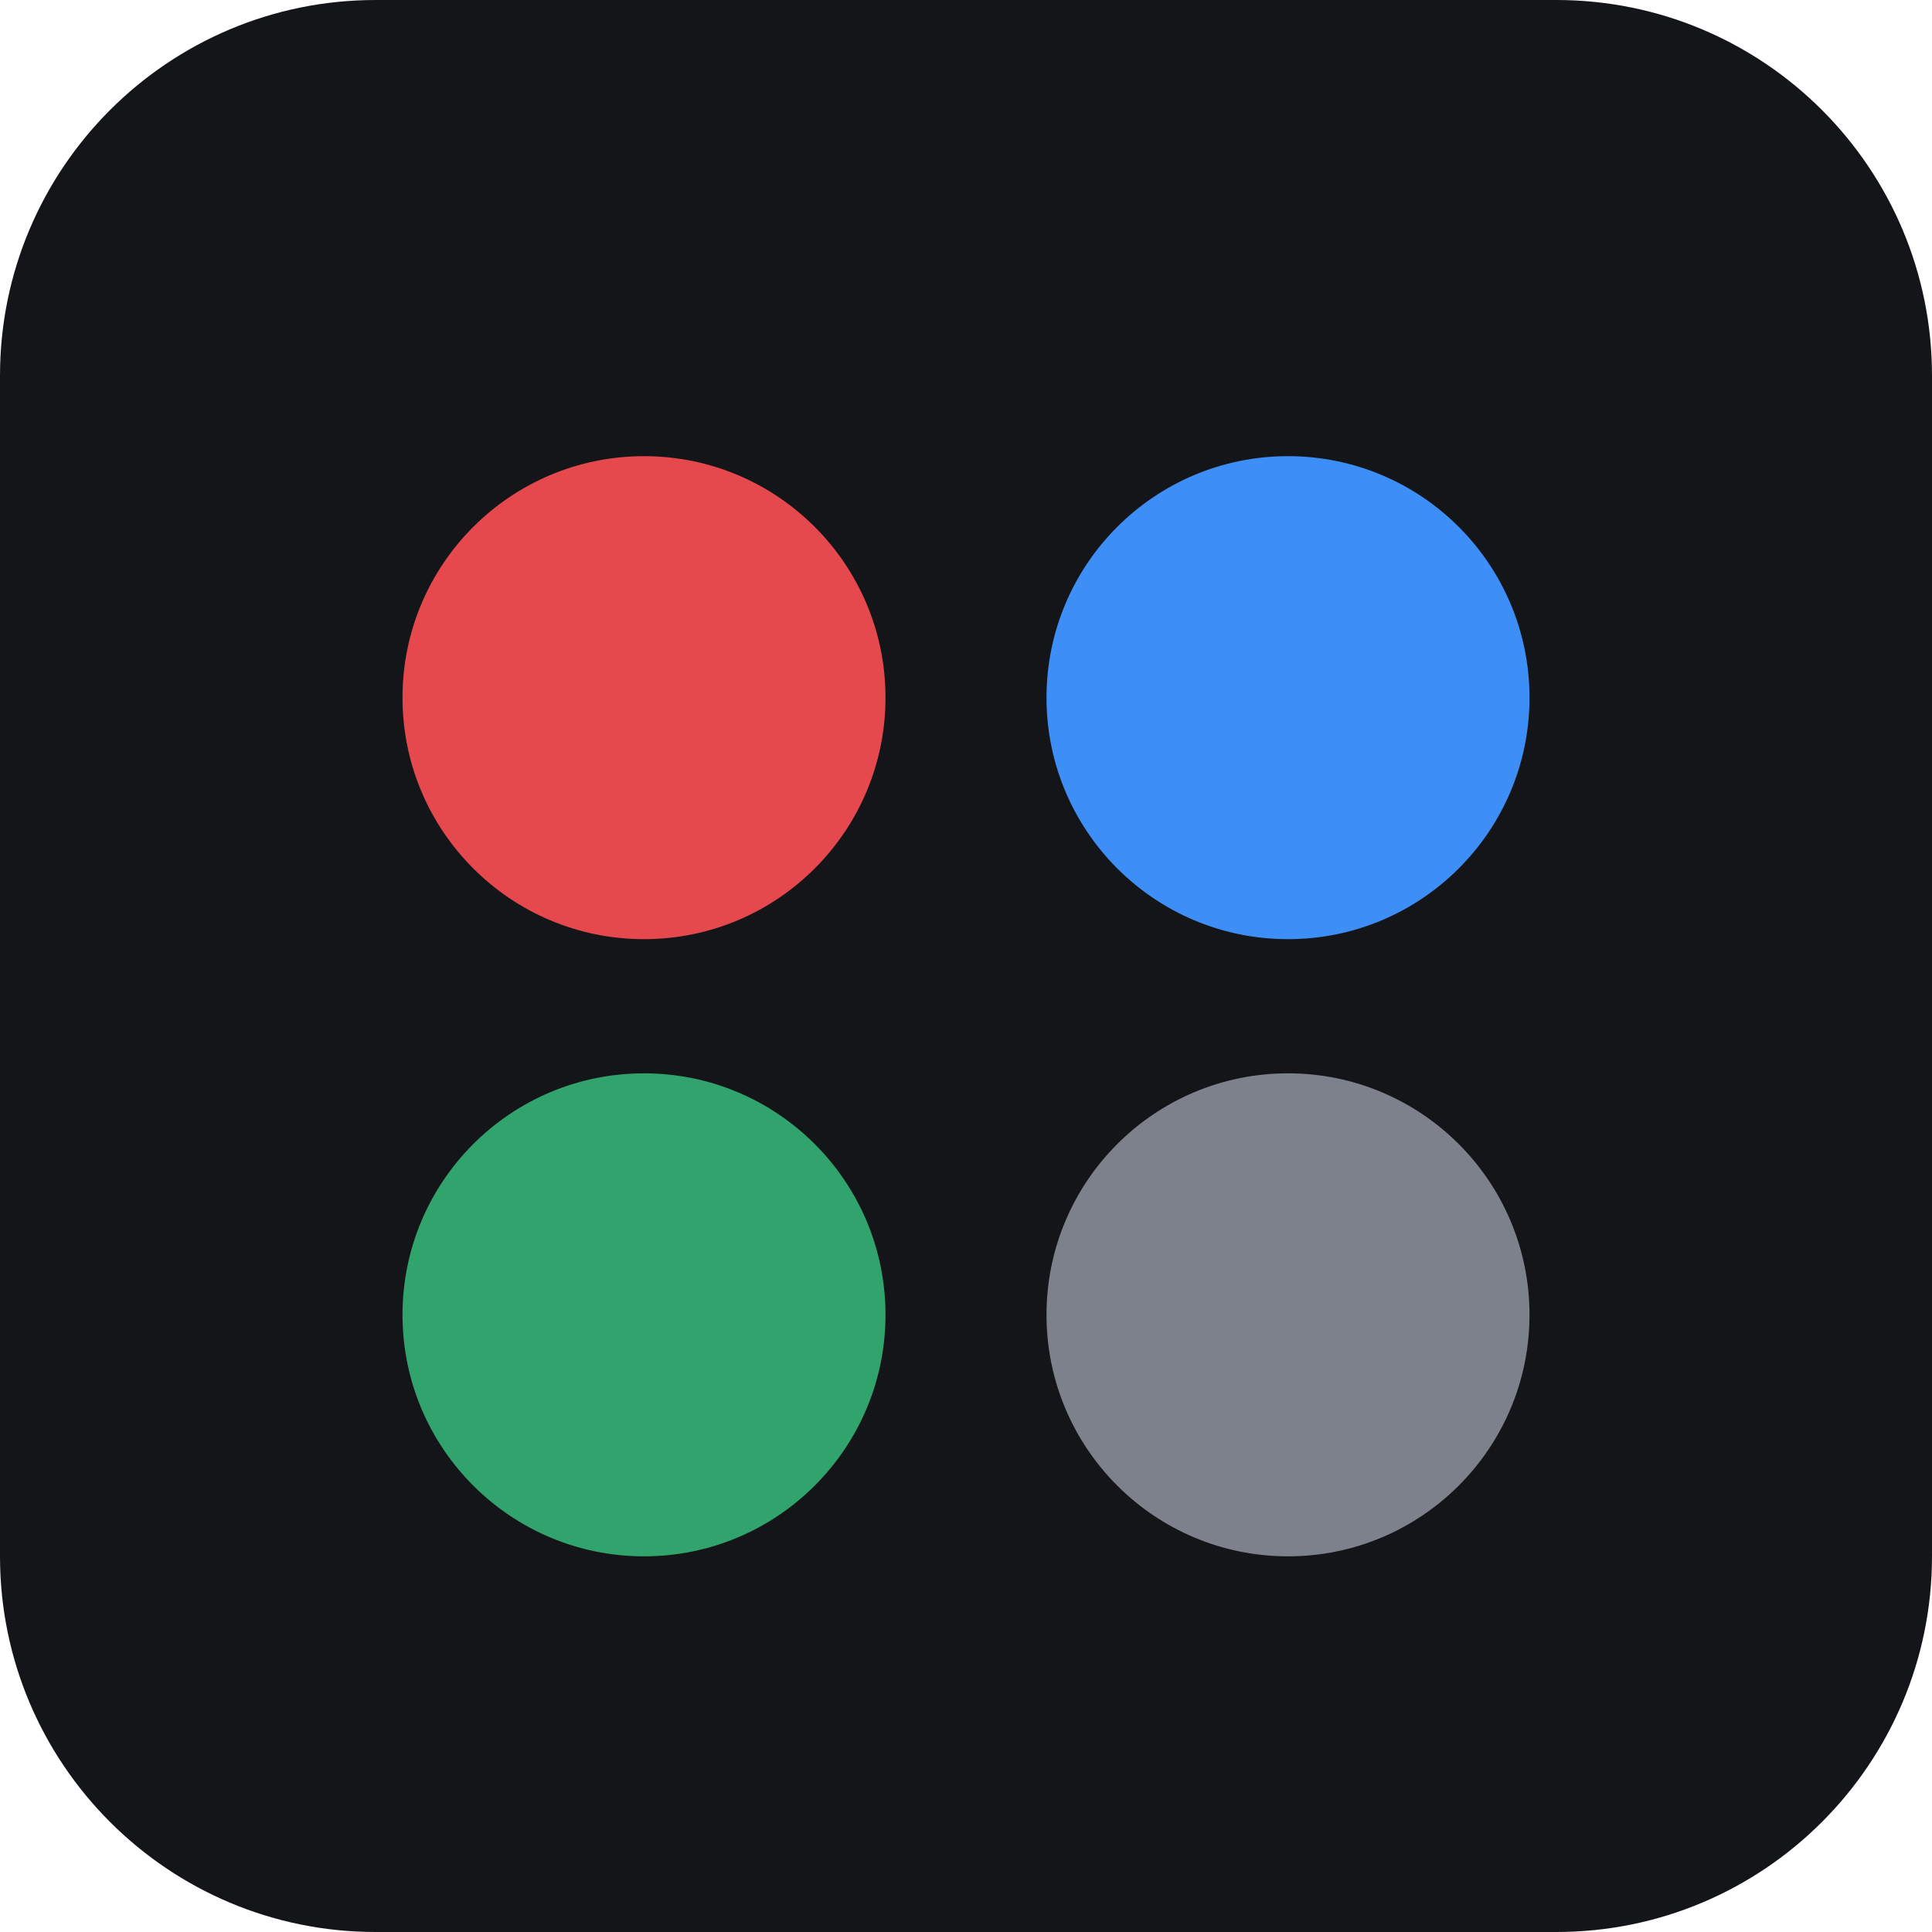
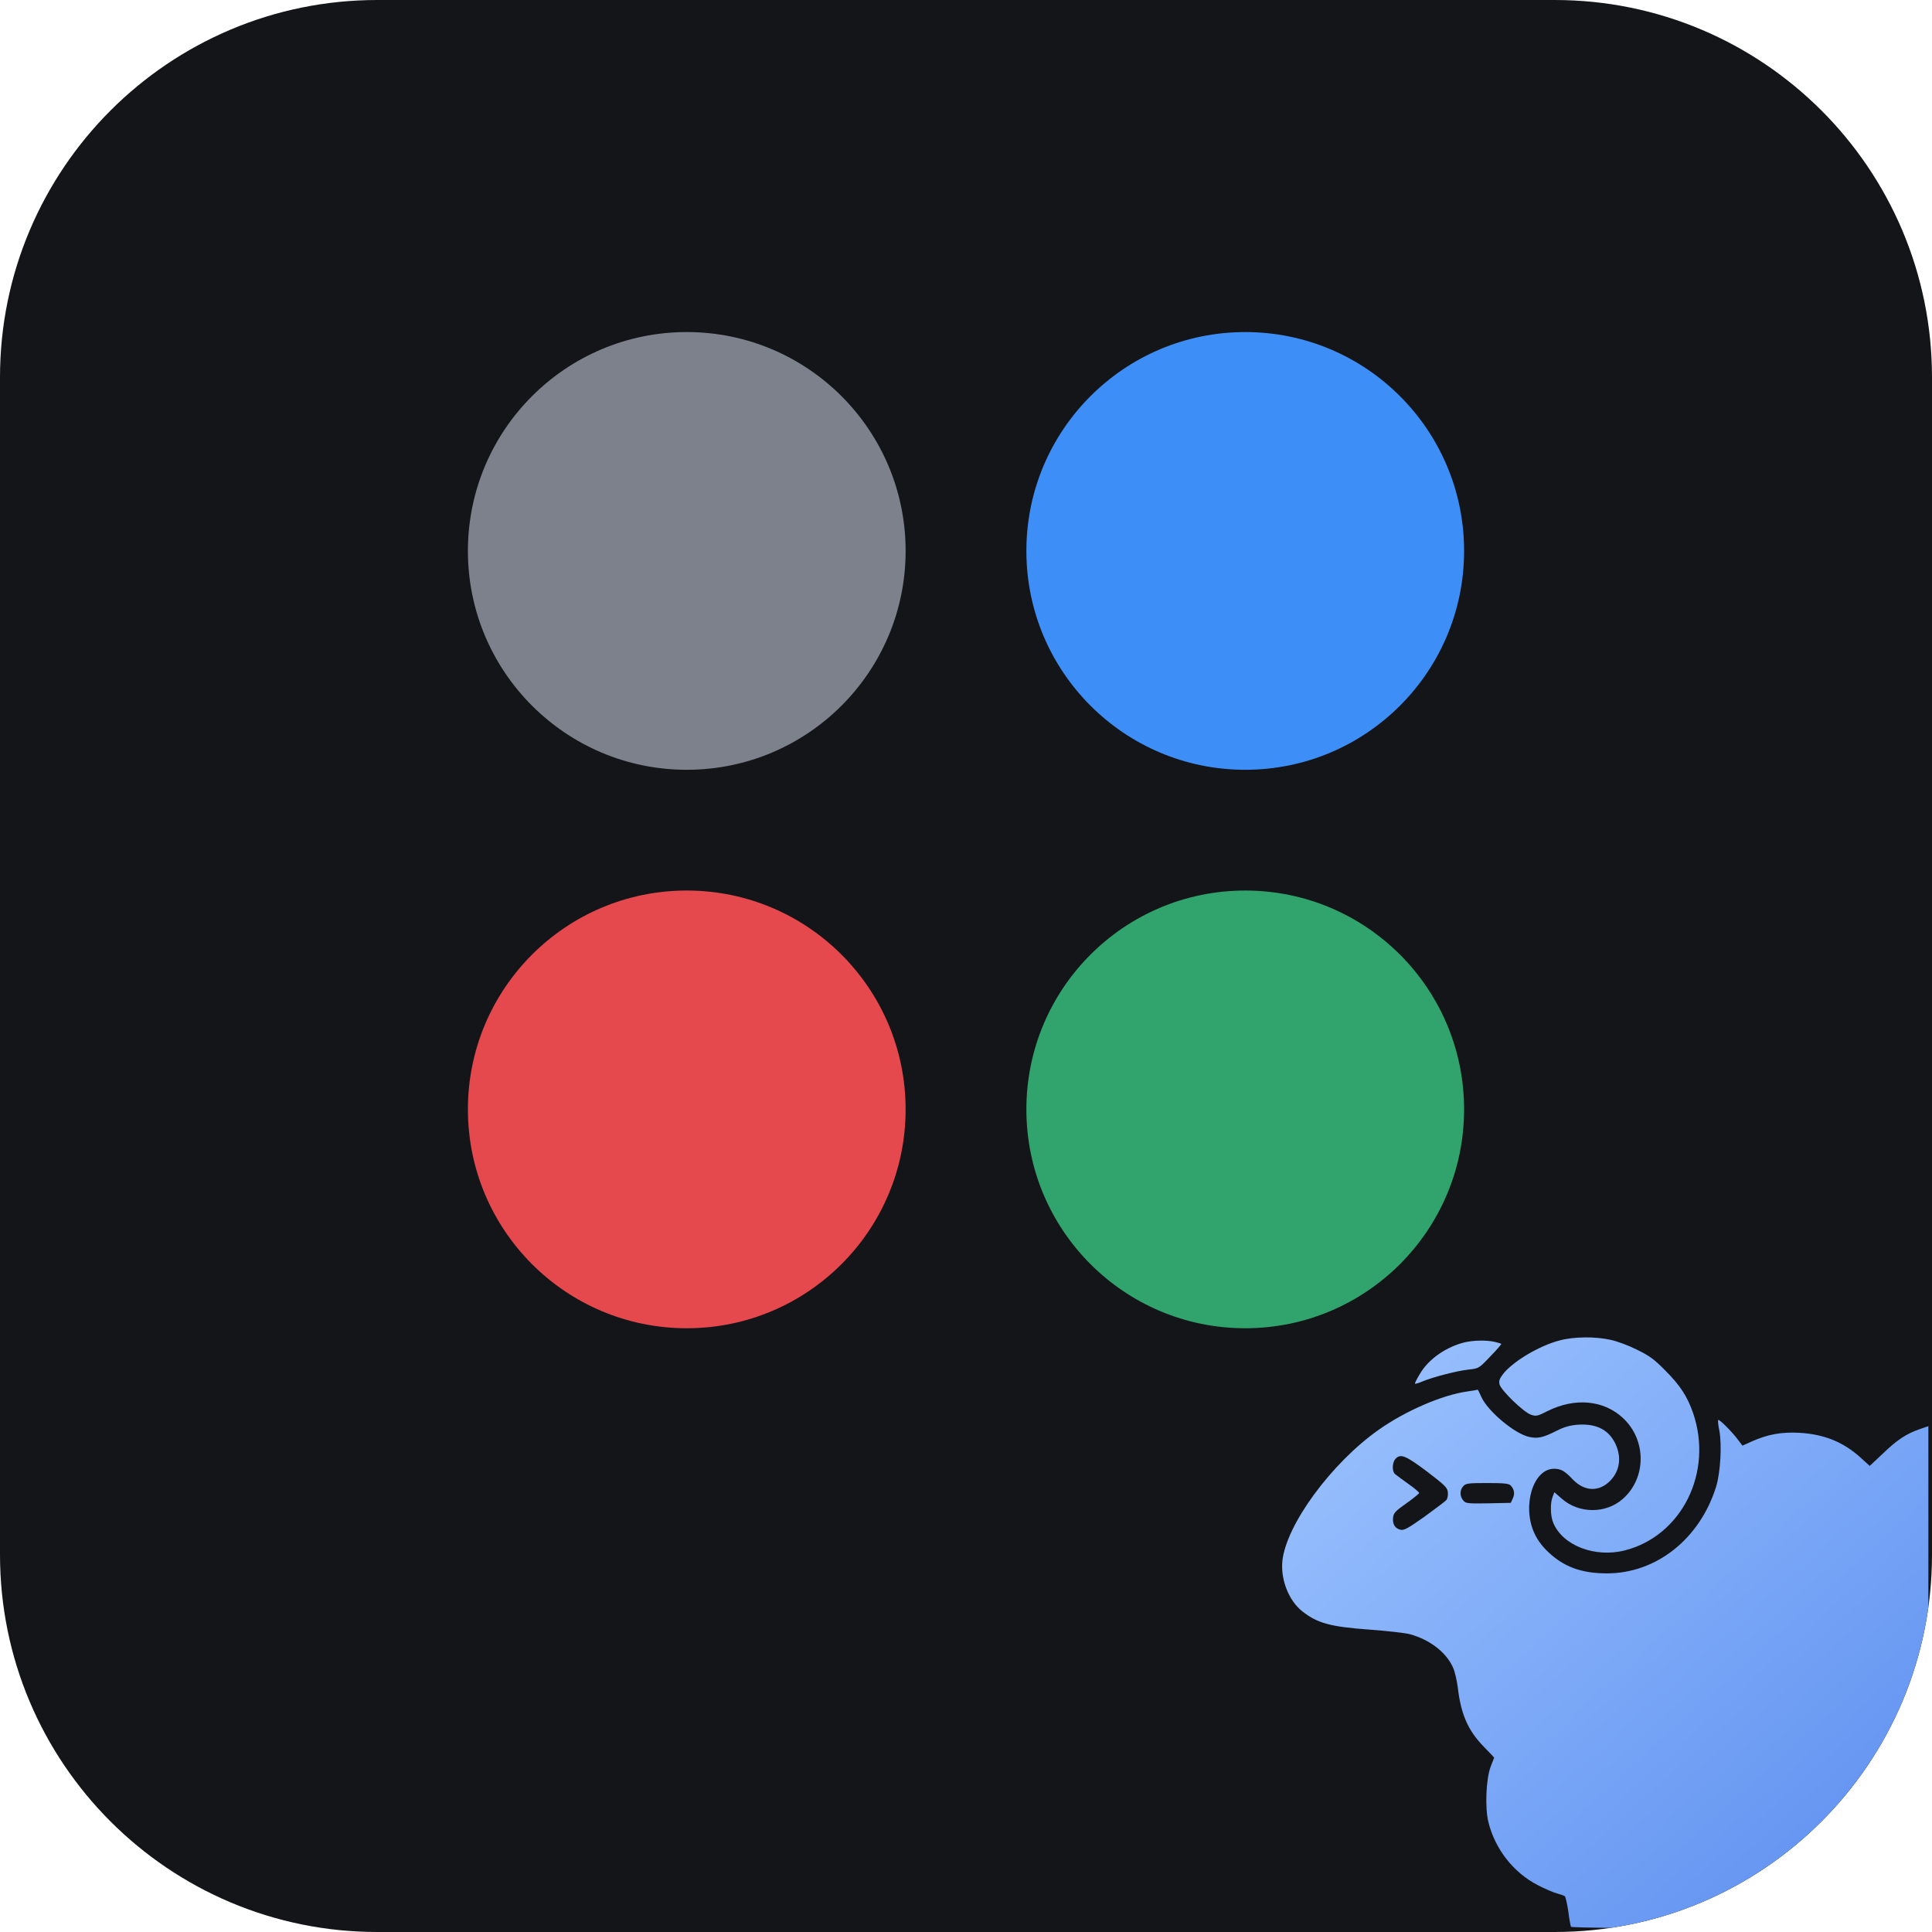
- <svg xmlns="http://www.w3.org/2000/svg" width="144" height="144" viewBox="0 0 144 144">
-   <rect width="144" height="144" rx="28" fill="#141518" />
-   <circle cx="48" cy="52" r="18" fill="#e5484d" />
-   <circle cx="96" cy="52" r="18" fill="#3e8ef7" />
-   <circle cx="48" cy="98" r="18" fill="#30a46c" />
-   <circle cx="96" cy="98" r="18" fill="#7c818c" />
+ <svg xmlns="http://www.w3.org/2000/svg" width="144" height="144" viewBox="0 0 512 512">
+   <defs>
+     <clipPath id="c">
+       <rect width="512" height="512" rx="100" />
+     </clipPath>
+     <linearGradient id="g" x1="0" y1="1" x2="1" y2="0">
+       <stop offset="0" stop-color="#9ec5ff" />
+       <stop offset="1" stop-color="#5b8def" />
+     </linearGradient>
+   </defs>
+   <g clip-path="url(#c)">
+     <rect width="512" height="512" fill="#141518" />
+     <circle cx="182" cy="146" r="58" fill="#7c818c" />
+     <circle cx="330" cy="146" r="58" fill="#3e8ef7" />
+     <circle cx="182" cy="294" r="58" fill="#e5484d" />
+     <circle cx="330" cy="294" r="58" fill="#30a46c" />
+     <g transform="translate(296 296) scale(.42)">
+       <path fill="url(#g)" transform="translate(0 512) scale(.1 -.1)" d="M2794 3710 c-129 -33 -299 -135 -359 -214 -21 -28 -26 -42 -21 -63 9 -38 154 -178 199 -192 32 -11 41 -9 104 23 171 86 354 70 475 -43 150 -138 150 -379 0 -511 -107 -95 -278 -94 -386 2 l-46 40 -11 -29 c-16 -40 -14 -122 4 -164 60 -144 264 -222 452 -174 360 92 559 494 430 868 -36 103 -81 173 -175 267 -71 72 -100 93 -180 132 -52 26 -127 54 -167 62 -96 21 -230 20 -319 -4z M2183 3695 c-116 -32 -221 -108 -273 -199 -17 -28 -30 -54 -30 -58 0 -4 20 1 45 12 66 28 220 68 294 76 64 7 65 7 137 83 40 41 71 77 69 79 -2 2 -21 8 -42 13 -55 12 -140 10 -200 -6z M2212 3388 c-159 -22 -390 -122 -559 -241 -299 -210 -585 -600 -609 -828 -12 -118 40 -251 125 -318 96 -76 178 -98 426 -116 110 -8 224 -21 254 -29 125 -34 230 -115 272 -211 11 -24 24 -81 30 -127 20 -170 65 -271 166 -374 34 -35 63 -65 63 -67 0 -1 -10 -27 -22 -57 -29 -76 -37 -259 -14 -350 42 -170 158 -318 311 -397 44 -23 98 -46 120 -52 22 -6 45 -14 51 -18 5 -5 15 -48 22 -96 6 -48 14 -92 17 -97 4 -6 415 -10 1131 -10 l1124 0 0 1584 0 1585 -55 -19 c-84 -29 -143 -68 -232 -154 l-83 -78 -54 49 c-111 102 -233 151 -391 160 -113 6 -199 -10 -298 -54 l-60 -27 -26 34 c-37 51 -120 134 -127 128 -3 -4 0 -34 7 -67 17 -89 7 -268 -21 -356 -103 -328 -377 -545 -688 -545 -161 0 -273 41 -373 137 -37 35 -66 75 -85 116 -79 173 -8 407 124 407 44 0 68 -14 117 -66 74 -78 167 -82 238 -9 60 62 72 147 33 231 -42 90 -120 130 -238 122 -50 -4 -85 -14 -131 -37 -89 -45 -122 -52 -176 -40 -92 20 -262 163 -302 253 -11 25 -21 45 -22 45 -1 -1 -30 -6 -65 -11z m-256 -505 c115 -88 129 -102 132 -131 2 -18 -2 -40 -9 -49 -7 -8 -69 -55 -138 -105 -103 -73 -130 -88 -151 -83 -35 8 -51 34 -48 74 3 31 12 42 83 92 44 31 80 61 82 66 1 4 -30 31 -69 58 -39 28 -77 56 -85 63 -18 19 -16 72 4 94 32 35 63 23 199 -79z m528 -88 c23 -24 28 -52 14 -82 l-13 -28 -141 -3 c-130 -2 -142 -1 -158 17 -23 26 -24 66 -1 91 16 18 32 20 151 20 105 0 136 -3 148 -15z" />
+     </g>
+   </g>
</svg>
